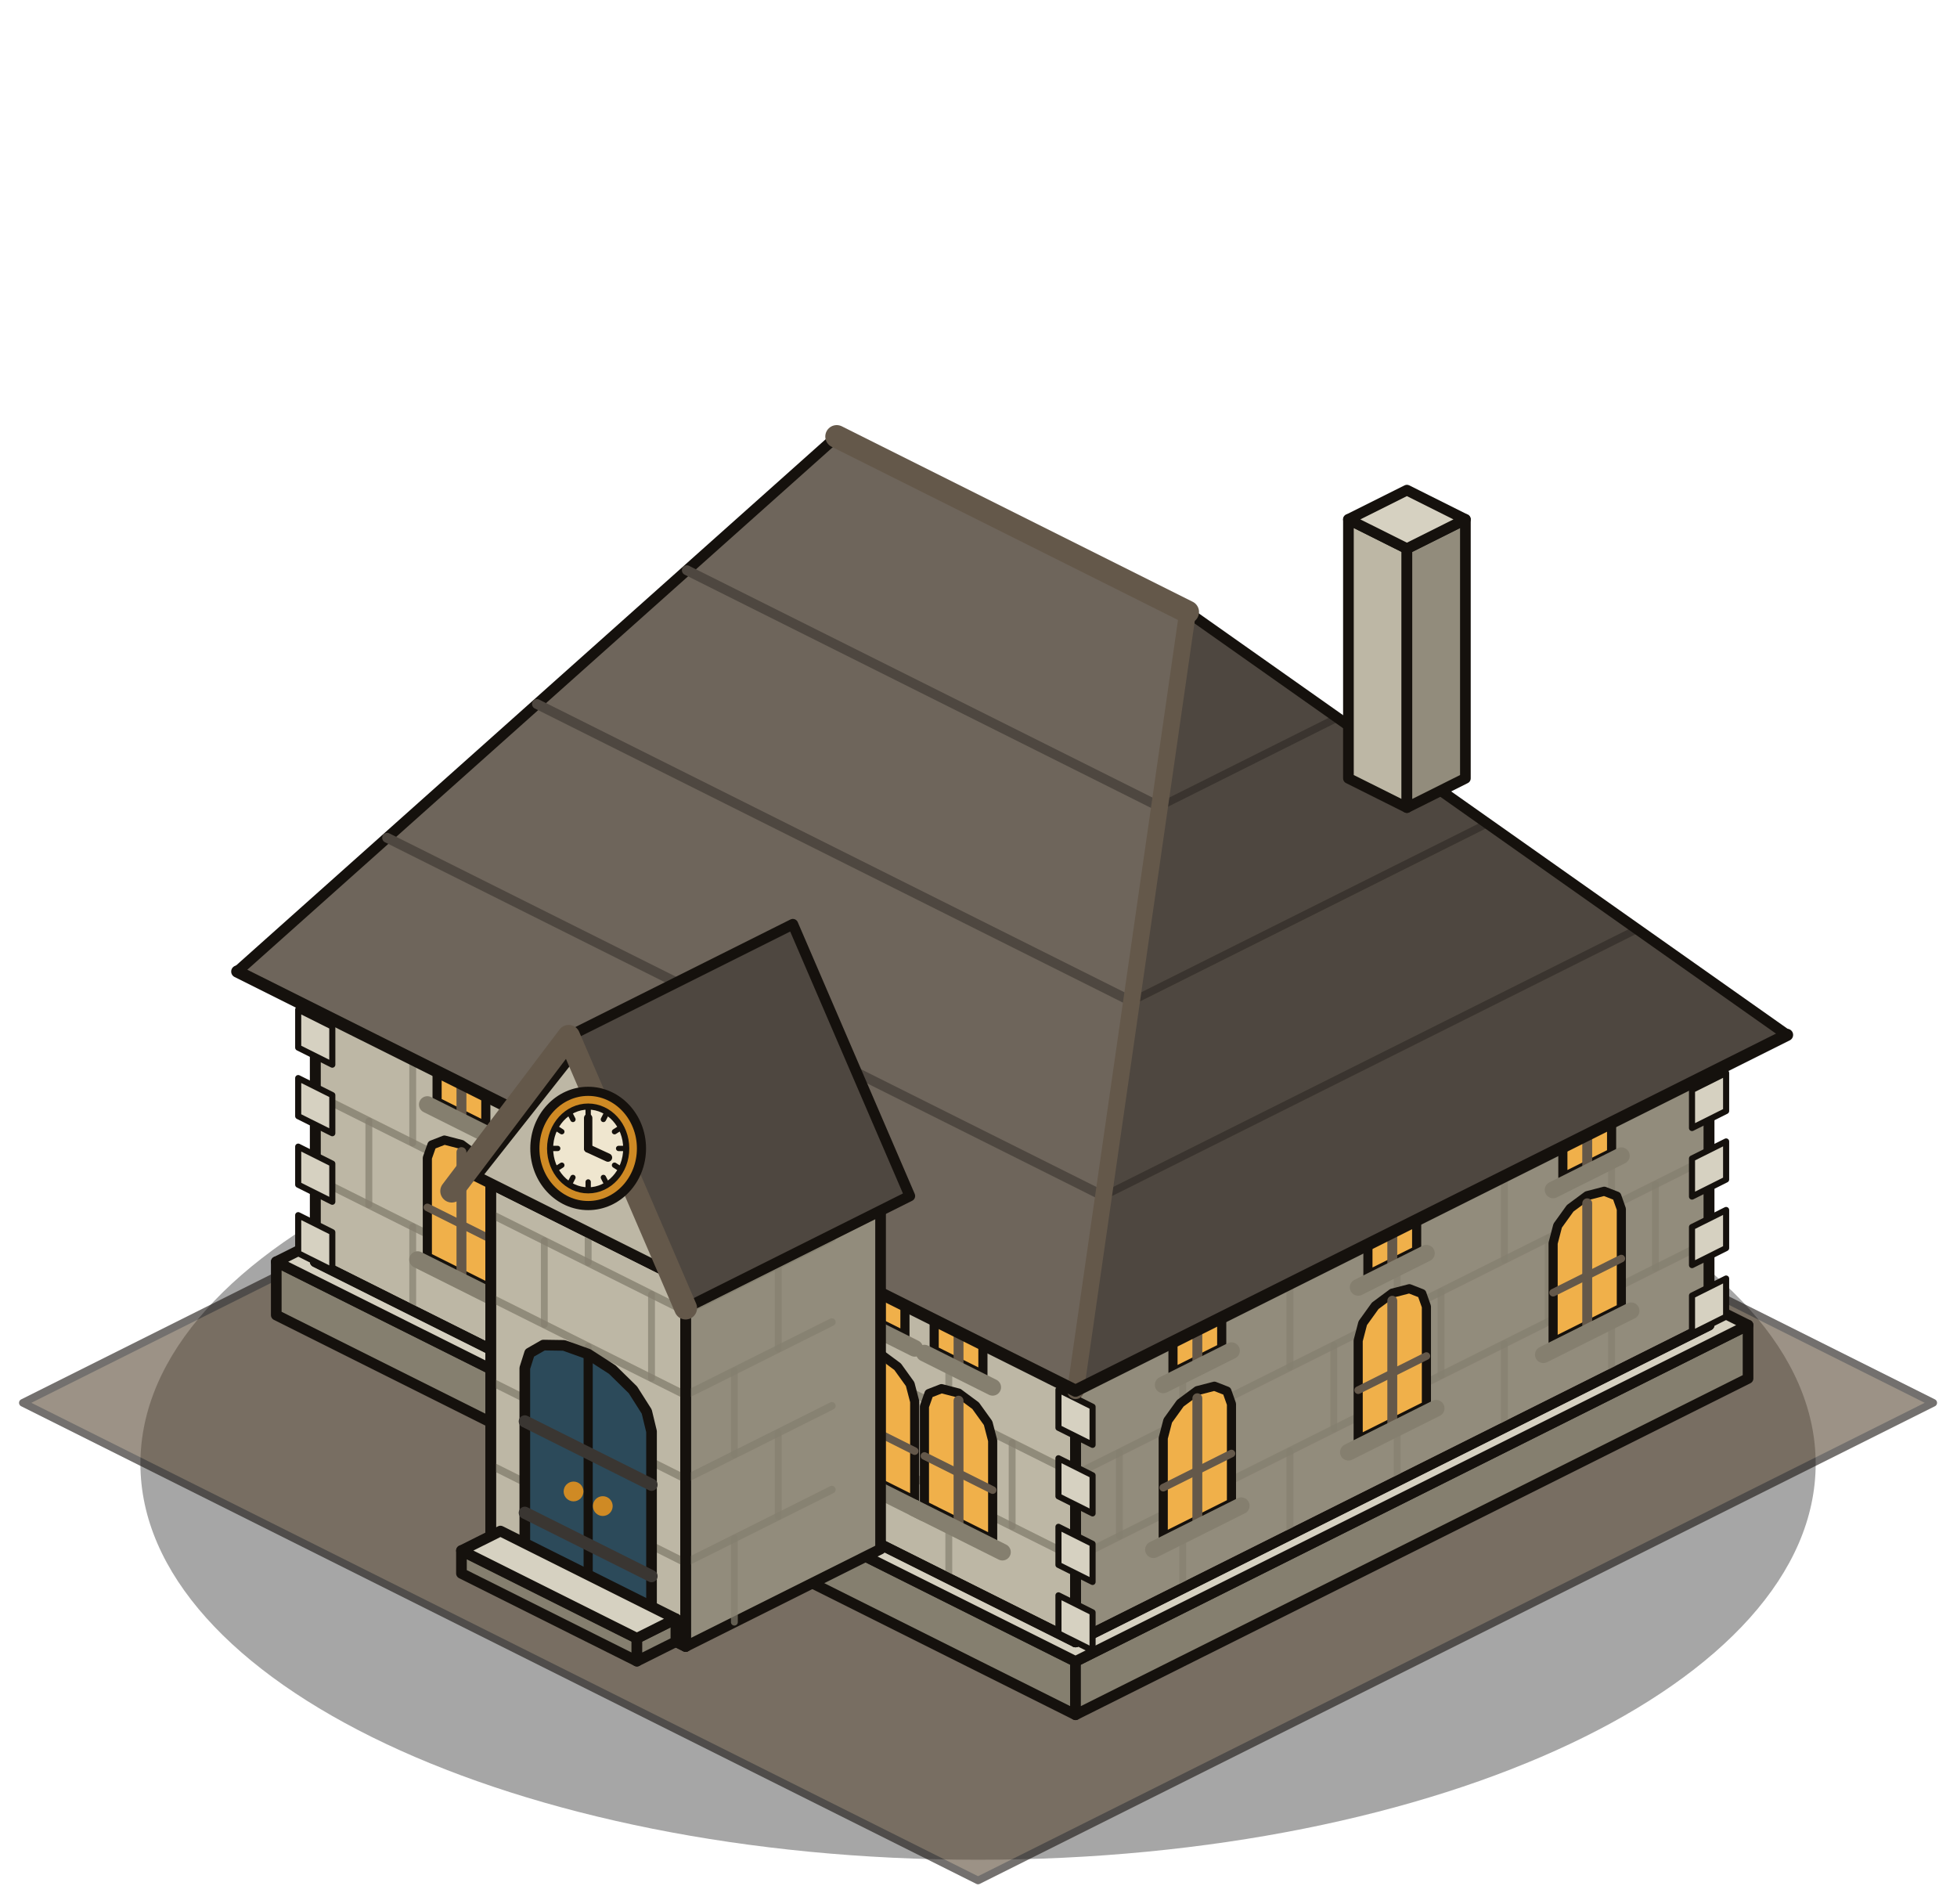
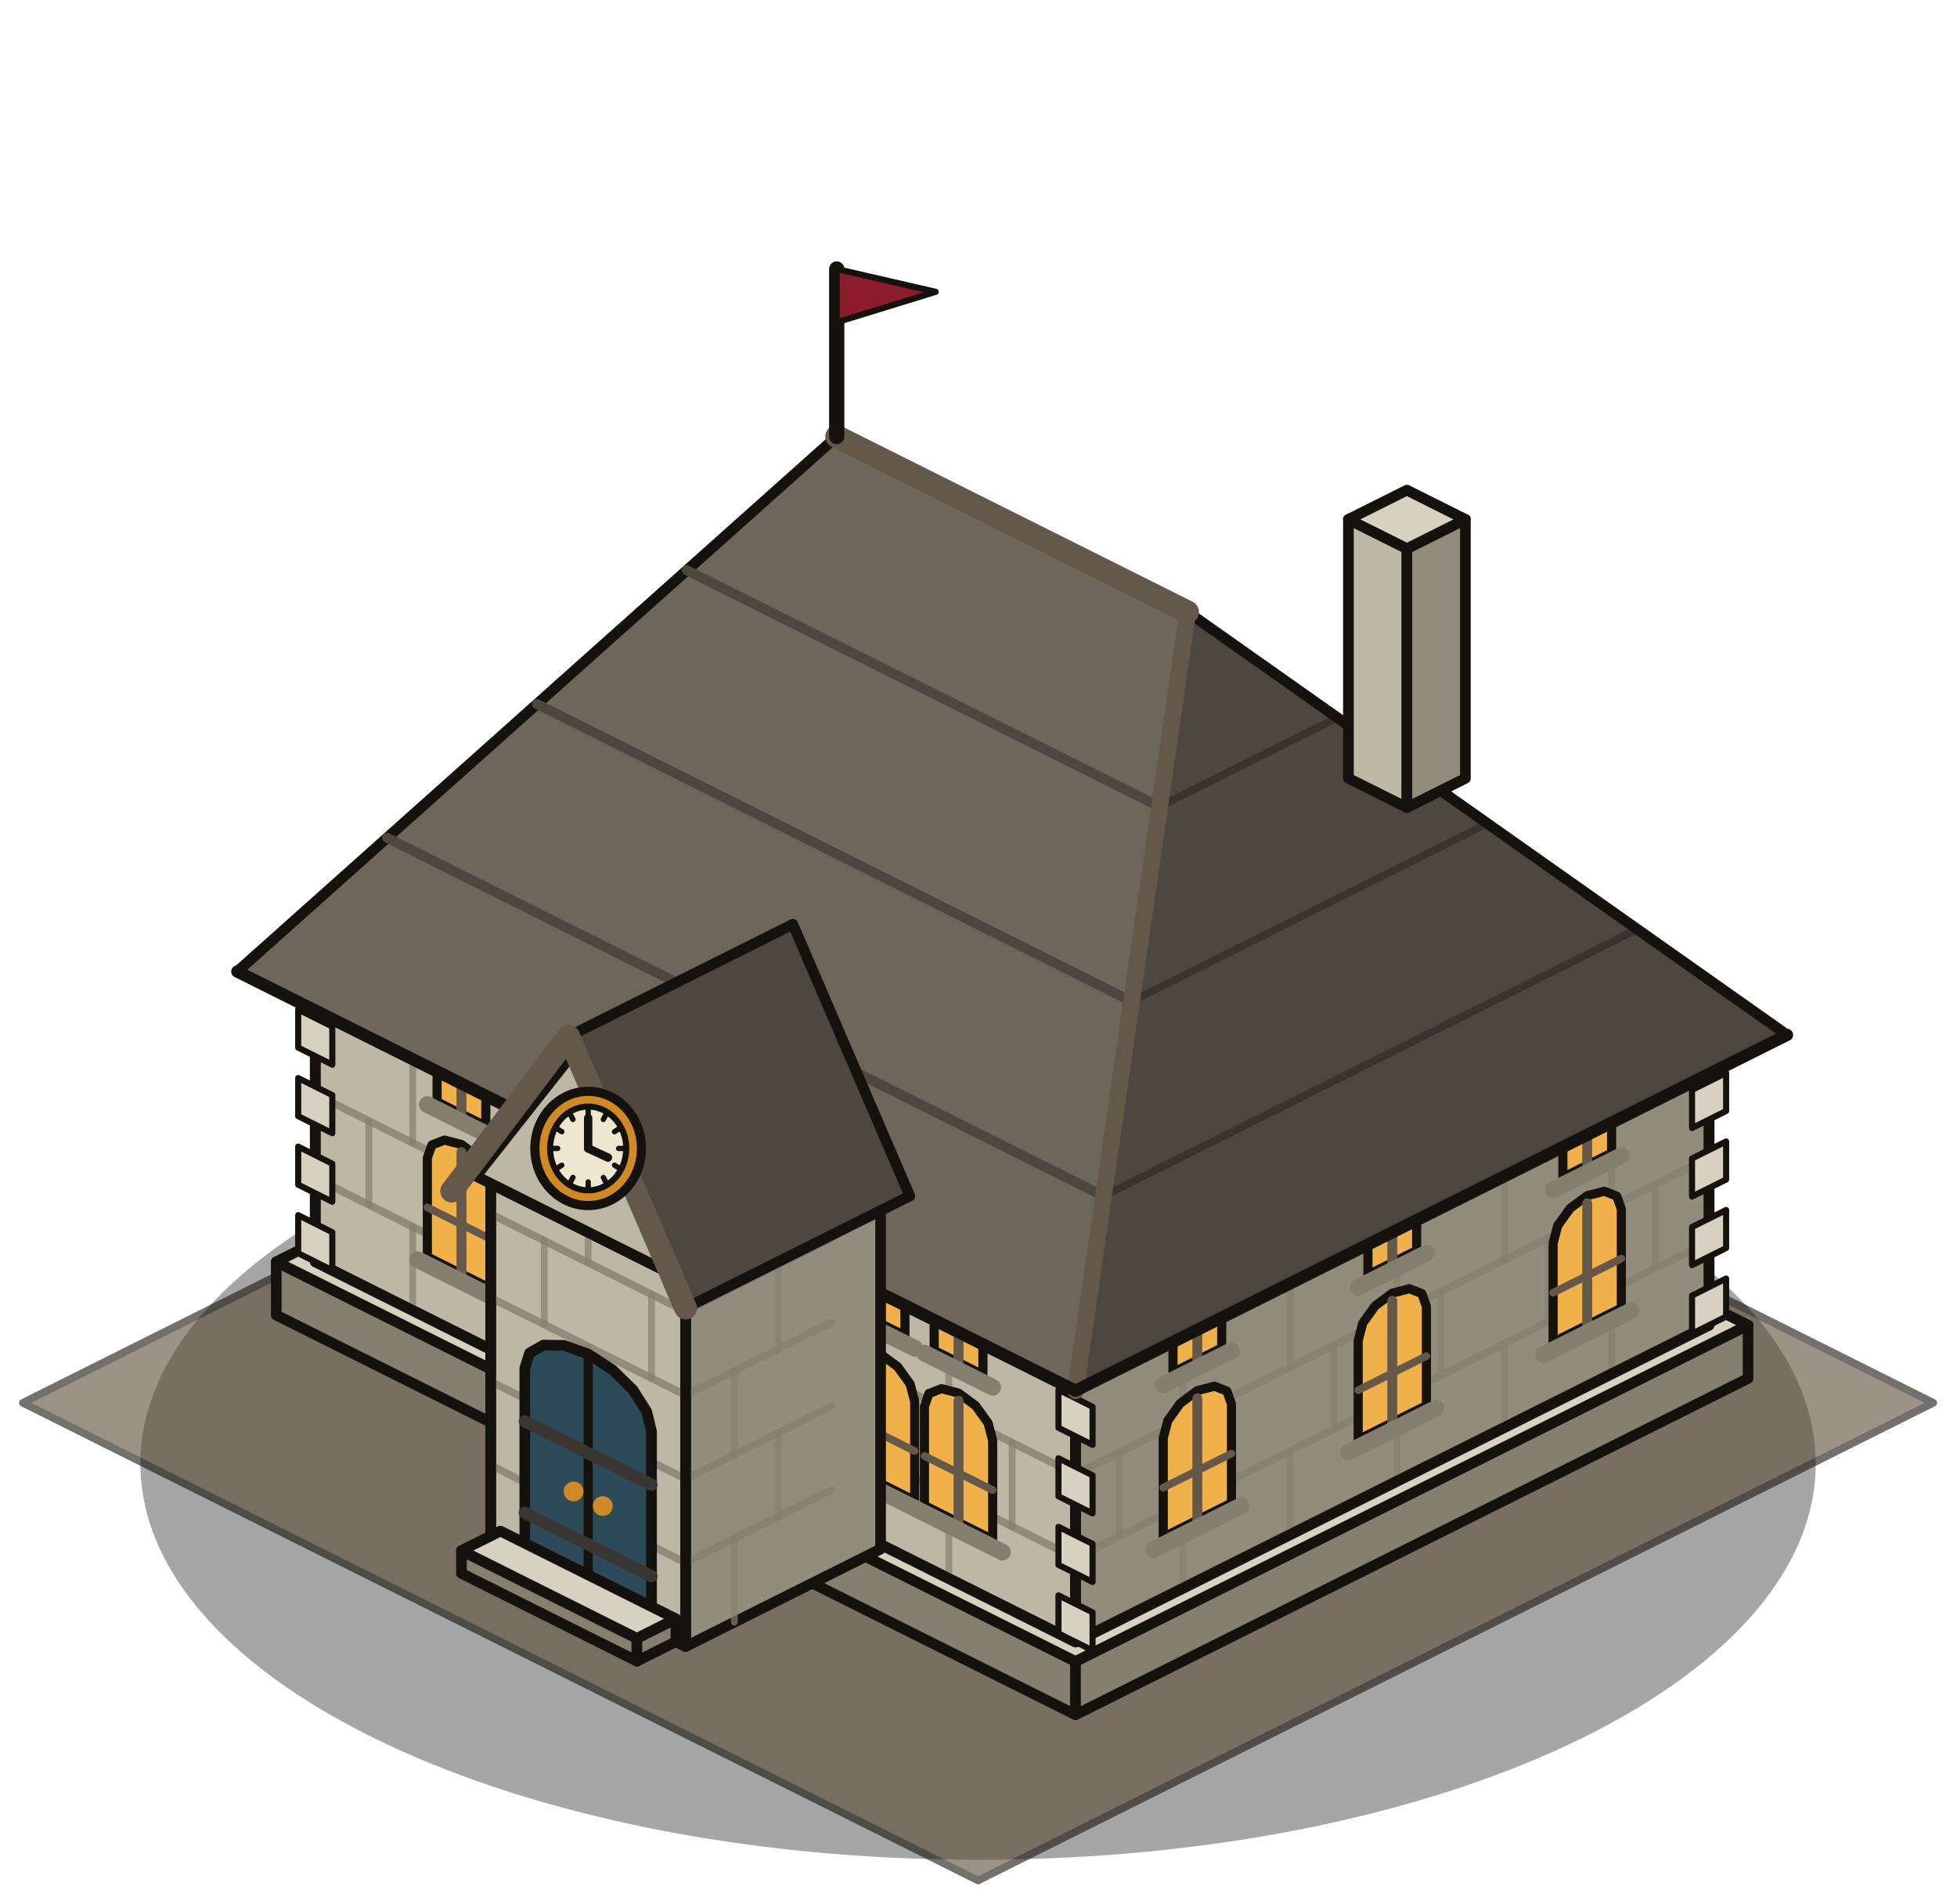
<svg xmlns="http://www.w3.org/2000/svg" width="514" height="500" viewBox="-128.44 -184.2 257 250">
  <ellipse cx="0" cy="8" rx="110" ry="52" fill="#000" opacity="0.35" />
  <polygon points="0,-62.72 125.44,0 0,62.72 -125.44,0" fill="#5a4a36" stroke="#15110d" stroke-width="1.0" stroke-linejoin="round" opacity="0.6" />
  <polygon points="-92.16,-11.52 12.8,40.96 12.8,33.96 -92.16,-18.52" fill="#857f6f" stroke="#15110d" stroke-width="1.4" stroke-linejoin="round" />
  <polygon points="12.8,40.96 101.12,-3.2 101.12,-10.2 12.8,33.96" fill="#857f6f" stroke="#15110d" stroke-width="1.4" stroke-linejoin="round" />
  <polygon points="-3.84,-62.68 101.12,-10.2 12.8,33.96 -92.16,-18.52" fill="#d6d1c1" stroke="#15110d" stroke-width="1.4" stroke-linejoin="round" />
  <polygon points="-87.04,-18.52 12.8,31.4 12.8,-13.6 -87.04,-63.52" fill="#bdb7a5" stroke="#15110d" stroke-width="1.4" stroke-linejoin="round" />
  <polygon points="12.8,31.4 96,-10.2 96,-55.2 12.8,-13.6" fill="#928c7c" stroke="#15110d" stroke-width="1.4" stroke-linejoin="round" />
  <polygon points="-3.84,-105.12 96,-55.2 12.8,-13.6 -87.04,-63.52" fill="#d6d1c1" stroke="#15110d" stroke-width="1.4" stroke-linejoin="round" />
  <polyline points="-87.04,-29.52 12.8,20.4" fill="none" stroke="#857f6f" stroke-width="1.0" stroke-linecap="round" stroke-linejoin="round" opacity="0.8" />
  <polyline points="-87.04,-40.52 12.8,9.4" fill="none" stroke="#857f6f" stroke-width="1.0" stroke-linecap="round" stroke-linejoin="round" opacity="0.8" />
  <polyline points="-87.04,-51.52 12.8,-1.6" fill="none" stroke="#857f6f" stroke-width="1.0" stroke-linecap="round" stroke-linejoin="round" opacity="0.8" />
  <polyline points="-74.24,-12.12 -74.24,-23.12" fill="none" stroke="#857f6f" stroke-width="0.9" stroke-linecap="round" stroke-linejoin="round" opacity="0.7" />
  <polyline points="-60.16,-5.08 -60.16,-16.08" fill="none" stroke="#857f6f" stroke-width="0.9" stroke-linecap="round" stroke-linejoin="round" opacity="0.7" />
  <polyline points="-46.08,1.96 -46.08,-9.04" fill="none" stroke="#857f6f" stroke-width="0.9" stroke-linecap="round" stroke-linejoin="round" opacity="0.7" />
  <polyline points="-32,9 -32,-2" fill="none" stroke="#857f6f" stroke-width="0.9" stroke-linecap="round" stroke-linejoin="round" opacity="0.7" />
  <polyline points="-17.92,16.04 -17.92,5.04" fill="none" stroke="#857f6f" stroke-width="0.9" stroke-linecap="round" stroke-linejoin="round" opacity="0.7" />
  <polyline points="-3.84,23.08 -3.84,12.08" fill="none" stroke="#857f6f" stroke-width="0.9" stroke-linecap="round" stroke-linejoin="round" opacity="0.7" />
  <polyline points="-80,-26 -80,-37" fill="none" stroke="#857f6f" stroke-width="0.9" stroke-linecap="round" stroke-linejoin="round" opacity="0.7" />
  <polyline points="-65.92,-18.96 -65.92,-29.96" fill="none" stroke="#857f6f" stroke-width="0.9" stroke-linecap="round" stroke-linejoin="round" opacity="0.7" />
  <polyline points="-51.84,-11.92 -51.84,-22.92" fill="none" stroke="#857f6f" stroke-width="0.9" stroke-linecap="round" stroke-linejoin="round" opacity="0.7" />
  <polyline points="-37.76,-4.88 -37.76,-15.88" fill="none" stroke="#857f6f" stroke-width="0.9" stroke-linecap="round" stroke-linejoin="round" opacity="0.7" />
  <polyline points="-23.68,2.16 -23.68,-8.84" fill="none" stroke="#857f6f" stroke-width="0.9" stroke-linecap="round" stroke-linejoin="round" opacity="0.7" />
  <polyline points="-9.6,9.2 -9.6,-1.8" fill="none" stroke="#857f6f" stroke-width="0.9" stroke-linecap="round" stroke-linejoin="round" opacity="0.7" />
  <polyline points="4.48,16.24 4.48,5.24" fill="none" stroke="#857f6f" stroke-width="0.9" stroke-linecap="round" stroke-linejoin="round" opacity="0.7" />
  <polyline points="-74.24,-34.12 -74.24,-45.12" fill="none" stroke="#857f6f" stroke-width="0.9" stroke-linecap="round" stroke-linejoin="round" opacity="0.7" />
  <polyline points="-60.16,-27.08 -60.16,-38.08" fill="none" stroke="#857f6f" stroke-width="0.9" stroke-linecap="round" stroke-linejoin="round" opacity="0.7" />
  <polyline points="-46.08,-20.04 -46.08,-31.04" fill="none" stroke="#857f6f" stroke-width="0.9" stroke-linecap="round" stroke-linejoin="round" opacity="0.7" />
  <polyline points="-32,-13 -32,-24" fill="none" stroke="#857f6f" stroke-width="0.9" stroke-linecap="round" stroke-linejoin="round" opacity="0.7" />
  <polyline points="-17.92,-5.96 -17.92,-16.96" fill="none" stroke="#857f6f" stroke-width="0.9" stroke-linecap="round" stroke-linejoin="round" opacity="0.7" />
  <polyline points="-3.84,1.08 -3.84,-9.92" fill="none" stroke="#857f6f" stroke-width="0.9" stroke-linecap="round" stroke-linejoin="round" opacity="0.7" />
  <polyline points="-80,-48 -80,-59" fill="none" stroke="#857f6f" stroke-width="0.9" stroke-linecap="round" stroke-linejoin="round" opacity="0.7" />
  <polyline points="-65.92,-40.96 -65.92,-51.96" fill="none" stroke="#857f6f" stroke-width="0.9" stroke-linecap="round" stroke-linejoin="round" opacity="0.7" />
  <polyline points="-51.84,-33.92 -51.84,-44.92" fill="none" stroke="#857f6f" stroke-width="0.9" stroke-linecap="round" stroke-linejoin="round" opacity="0.7" />
  <polyline points="-37.76,-26.88 -37.76,-37.88" fill="none" stroke="#857f6f" stroke-width="0.9" stroke-linecap="round" stroke-linejoin="round" opacity="0.7" />
  <polyline points="-23.68,-19.84 -23.68,-30.84" fill="none" stroke="#857f6f" stroke-width="0.9" stroke-linecap="round" stroke-linejoin="round" opacity="0.7" />
  <polyline points="-9.6,-12.8 -9.6,-23.8" fill="none" stroke="#857f6f" stroke-width="0.9" stroke-linecap="round" stroke-linejoin="round" opacity="0.7" />
  <polyline points="4.48,-5.76 4.48,-16.76" fill="none" stroke="#857f6f" stroke-width="0.9" stroke-linecap="round" stroke-linejoin="round" opacity="0.7" />
  <polyline points="96,-21.2 12.8,20.4" fill="none" stroke="#857f6f" stroke-width="1.0" stroke-linecap="round" stroke-linejoin="round" opacity="0.8" />
  <polyline points="96,-32.2 12.8,9.4" fill="none" stroke="#857f6f" stroke-width="1.0" stroke-linecap="round" stroke-linejoin="round" opacity="0.8" />
  <polyline points="96,-43.2 12.8,-1.6" fill="none" stroke="#857f6f" stroke-width="1.0" stroke-linecap="round" stroke-linejoin="round" opacity="0.8" />
  <polyline points="83.2,-3.8 83.2,-14.8" fill="none" stroke="#857f6f" stroke-width="0.9" stroke-linecap="round" stroke-linejoin="round" opacity="0.7" />
  <polyline points="69.12,3.24 69.12,-7.76" fill="none" stroke="#857f6f" stroke-width="0.9" stroke-linecap="round" stroke-linejoin="round" opacity="0.7" />
  <polyline points="55.04,10.28 55.04,-0.72" fill="none" stroke="#857f6f" stroke-width="0.9" stroke-linecap="round" stroke-linejoin="round" opacity="0.7" />
  <polyline points="40.96,17.32 40.96,6.32" fill="none" stroke="#857f6f" stroke-width="0.9" stroke-linecap="round" stroke-linejoin="round" opacity="0.7" />
  <polyline points="26.88,24.36 26.88,13.36" fill="none" stroke="#857f6f" stroke-width="0.9" stroke-linecap="round" stroke-linejoin="round" opacity="0.7" />
  <polyline points="88.96,-17.68 88.96,-28.68" fill="none" stroke="#857f6f" stroke-width="0.9" stroke-linecap="round" stroke-linejoin="round" opacity="0.7" />
  <polyline points="74.88,-10.64 74.88,-21.64" fill="none" stroke="#857f6f" stroke-width="0.9" stroke-linecap="round" stroke-linejoin="round" opacity="0.7" />
  <polyline points="60.8,-3.6 60.8,-14.6" fill="none" stroke="#857f6f" stroke-width="0.9" stroke-linecap="round" stroke-linejoin="round" opacity="0.7" />
  <polyline points="46.72,3.44 46.72,-7.56" fill="none" stroke="#857f6f" stroke-width="0.9" stroke-linecap="round" stroke-linejoin="round" opacity="0.7" />
  <polyline points="32.64,10.48 32.64,-0.52" fill="none" stroke="#857f6f" stroke-width="0.9" stroke-linecap="round" stroke-linejoin="round" opacity="0.7" />
  <polyline points="18.56,17.52 18.56,6.52" fill="none" stroke="#857f6f" stroke-width="0.9" stroke-linecap="round" stroke-linejoin="round" opacity="0.7" />
  <polyline points="83.2,-25.8 83.2,-36.8" fill="none" stroke="#857f6f" stroke-width="0.9" stroke-linecap="round" stroke-linejoin="round" opacity="0.7" />
  <polyline points="69.12,-18.76 69.12,-29.76" fill="none" stroke="#857f6f" stroke-width="0.9" stroke-linecap="round" stroke-linejoin="round" opacity="0.7" />
  <polyline points="55.04,-11.72 55.04,-22.72" fill="none" stroke="#857f6f" stroke-width="0.9" stroke-linecap="round" stroke-linejoin="round" opacity="0.7" />
  <polyline points="40.96,-4.68 40.96,-15.68" fill="none" stroke="#857f6f" stroke-width="0.9" stroke-linecap="round" stroke-linejoin="round" opacity="0.7" />
  <polyline points="26.88,2.36 26.88,-8.64" fill="none" stroke="#857f6f" stroke-width="0.9" stroke-linecap="round" stroke-linejoin="round" opacity="0.7" />
  <polyline points="88.96,-39.68 88.96,-50.68" fill="none" stroke="#857f6f" stroke-width="0.9" stroke-linecap="round" stroke-linejoin="round" opacity="0.7" />
  <polyline points="74.88,-32.64 74.88,-43.64" fill="none" stroke="#857f6f" stroke-width="0.9" stroke-linecap="round" stroke-linejoin="round" opacity="0.7" />
  <polyline points="60.8,-25.6 60.8,-36.6" fill="none" stroke="#857f6f" stroke-width="0.9" stroke-linecap="round" stroke-linejoin="round" opacity="0.7" />
  <polyline points="46.72,-18.56 46.72,-29.56" fill="none" stroke="#857f6f" stroke-width="0.9" stroke-linecap="round" stroke-linejoin="round" opacity="0.7" />
  <polyline points="32.64,-11.52 32.64,-22.52" fill="none" stroke="#857f6f" stroke-width="0.9" stroke-linecap="round" stroke-linejoin="round" opacity="0.7" />
  <polyline points="18.56,-4.48 18.56,-15.48" fill="none" stroke="#857f6f" stroke-width="0.9" stroke-linecap="round" stroke-linejoin="round" opacity="0.7" />
  <polygon points="-87.04,-18.52 12.8,31.4 12.8,-13.6 -87.04,-63.52" fill="none" stroke="#15110d" stroke-width="1.4" stroke-linejoin="round" />
  <polygon points="96,-10.2 12.8,31.4 12.8,-13.6 96,-55.2" fill="none" stroke="#15110d" stroke-width="1.4" stroke-linejoin="round" />
  <polygon points="-72.32,-19.16 -63.36,-14.68 -63.36,-27.68 -63.96,-29.98 -65.6,-32.26 -67.84,-33.92 -70.08,-34.5 -71.72,-33.86 -72.32,-32.16" fill="#f0b04a" stroke="#15110d" stroke-width="1.2" stroke-linejoin="round" />
  <polyline points="-67.84,-16.92 -67.84,-32.92" fill="none" stroke="#64584a" stroke-width="1.3" stroke-linecap="round" stroke-linejoin="round" />
  <polyline points="-72.32,-25.66 -63.36,-21.18" fill="none" stroke="#64584a" stroke-width="1.0" stroke-linecap="round" stroke-linejoin="round" />
  <polyline points="-73.6,-18.8 -62.08,-13.04" fill="none" stroke="#857f6f" stroke-width="2.2" stroke-linecap="round" stroke-linejoin="round" />
  <polygon points="-59.52,-12.76 -50.56,-8.28 -50.56,-21.28 -51.16,-23.58 -52.8,-25.86 -55.04,-27.52 -57.28,-28.1 -58.92,-27.46 -59.52,-25.76" fill="#f0b04a" stroke="#15110d" stroke-width="1.2" stroke-linejoin="round" />
  <polyline points="-55.04,-10.52 -55.04,-26.52" fill="none" stroke="#64584a" stroke-width="1.3" stroke-linecap="round" stroke-linejoin="round" />
  <polyline points="-59.52,-19.26 -50.56,-14.78" fill="none" stroke="#64584a" stroke-width="1.0" stroke-linecap="round" stroke-linejoin="round" />
  <polyline points="-60.8,-12.4 -49.28,-6.64" fill="none" stroke="#857f6f" stroke-width="2.2" stroke-linecap="round" stroke-linejoin="round" />
  <polygon points="-17.28,8.36 -8.32,12.84 -8.32,-0.16 -8.92,-2.46 -10.56,-4.74 -12.8,-6.4 -15.04,-6.98 -16.68,-6.34 -17.28,-4.64" fill="#f0b04a" stroke="#15110d" stroke-width="1.2" stroke-linejoin="round" />
  <polyline points="-12.8,10.6 -12.8,-5.4" fill="none" stroke="#64584a" stroke-width="1.3" stroke-linecap="round" stroke-linejoin="round" />
  <polyline points="-17.28,1.86 -8.32,6.34" fill="none" stroke="#64584a" stroke-width="1.0" stroke-linecap="round" stroke-linejoin="round" />
  <polyline points="-18.56,8.72 -7.04,14.48" fill="none" stroke="#857f6f" stroke-width="2.2" stroke-linecap="round" stroke-linejoin="round" />
  <polygon points="-7.04,13.48 1.92,17.96 1.92,4.96 1.32,2.66 -0.32,0.38 -2.56,-1.28 -4.8,-1.86 -6.44,-1.22 -7.04,0.48" fill="#f0b04a" stroke="#15110d" stroke-width="1.2" stroke-linejoin="round" />
  <polyline points="-2.56,15.72 -2.56,-0.28" fill="none" stroke="#64584a" stroke-width="1.3" stroke-linecap="round" stroke-linejoin="round" />
  <polyline points="-7.04,6.98 1.92,11.46" fill="none" stroke="#64584a" stroke-width="1.0" stroke-linecap="round" stroke-linejoin="round" />
  <polyline points="-8.32,13.84 3.2,19.6" fill="none" stroke="#857f6f" stroke-width="2.2" stroke-linecap="round" stroke-linejoin="round" />
  <polygon points="84.48,-12.44 75.52,-7.96 75.52,-20.96 76.12,-23.26 77.76,-25.54 80,-27.2 82.24,-27.78 83.88,-27.14 84.48,-25.44" fill="#f0b04a" stroke="#15110d" stroke-width="1.2" stroke-linejoin="round" />
  <polyline points="80,-10.2 80,-26.2" fill="none" stroke="#64584a" stroke-width="1.3" stroke-linecap="round" stroke-linejoin="round" />
  <polyline points="84.48,-18.94 75.52,-14.46" fill="none" stroke="#64584a" stroke-width="1.0" stroke-linecap="round" stroke-linejoin="round" />
  <polyline points="85.76,-12.08 74.24,-6.32" fill="none" stroke="#857f6f" stroke-width="2.2" stroke-linecap="round" stroke-linejoin="round" />
  <polygon points="58.88,0.36 49.92,4.84 49.92,-8.16 50.52,-10.46 52.16,-12.74 54.4,-14.4 56.64,-14.98 58.28,-14.34 58.88,-12.64" fill="#f0b04a" stroke="#15110d" stroke-width="1.2" stroke-linejoin="round" />
  <polyline points="54.4,2.6 54.4,-13.4" fill="none" stroke="#64584a" stroke-width="1.3" stroke-linecap="round" stroke-linejoin="round" />
  <polyline points="58.88,-6.14 49.92,-1.66" fill="none" stroke="#64584a" stroke-width="1.0" stroke-linecap="round" stroke-linejoin="round" />
  <polyline points="60.16,0.72 48.64,6.48" fill="none" stroke="#857f6f" stroke-width="2.2" stroke-linecap="round" stroke-linejoin="round" />
  <polygon points="33.28,13.16 24.32,17.64 24.32,4.64 24.92,2.34 26.56,0.06 28.8,-1.6 31.04,-2.18 32.68,-1.54 33.28,0.16" fill="#f0b04a" stroke="#15110d" stroke-width="1.2" stroke-linejoin="round" />
  <polyline points="28.8,15.4 28.8,-0.6" fill="none" stroke="#64584a" stroke-width="1.3" stroke-linecap="round" stroke-linejoin="round" />
  <polyline points="33.28,6.66 24.32,11.14" fill="none" stroke="#64584a" stroke-width="1.0" stroke-linecap="round" stroke-linejoin="round" />
  <polyline points="34.56,13.52 23.04,19.28" fill="none" stroke="#857f6f" stroke-width="2.2" stroke-linecap="round" stroke-linejoin="round" />
  <polygon points="83.2,-32.8 76.8,-29.6 76.8,-37.6 83.2,-40.8" fill="#f0b04a" stroke="#15110d" stroke-width="1.2" stroke-linejoin="round" />
  <polyline points="80,-31.2 80,-39.2" fill="none" stroke="#64584a" stroke-width="1.3" stroke-linecap="round" stroke-linejoin="round" />
  <polyline points="83.2,-36.8 76.8,-33.6" fill="none" stroke="#64584a" stroke-width="1.0" stroke-linecap="round" stroke-linejoin="round" />
  <polyline points="84.48,-32.44 75.52,-27.96" fill="none" stroke="#857f6f" stroke-width="2.2" stroke-linecap="round" stroke-linejoin="round" />
  <polygon points="57.6,-20 51.2,-16.8 51.2,-24.8 57.6,-28" fill="#f0b04a" stroke="#15110d" stroke-width="1.2" stroke-linejoin="round" />
  <polyline points="54.4,-18.4 54.4,-26.4" fill="none" stroke="#64584a" stroke-width="1.3" stroke-linecap="round" stroke-linejoin="round" />
  <polyline points="57.6,-24 51.2,-20.8" fill="none" stroke="#64584a" stroke-width="1.0" stroke-linecap="round" stroke-linejoin="round" />
  <polyline points="58.88,-19.64 49.92,-15.16" fill="none" stroke="#857f6f" stroke-width="2.2" stroke-linecap="round" stroke-linejoin="round" />
  <polygon points="32,-7.2 25.6,-4 25.6,-12 32,-15.2" fill="#f0b04a" stroke="#15110d" stroke-width="1.2" stroke-linejoin="round" />
  <polyline points="28.8,-5.6 28.8,-13.6" fill="none" stroke="#64584a" stroke-width="1.3" stroke-linecap="round" stroke-linejoin="round" />
  <polyline points="32,-11.2 25.6,-8" fill="none" stroke="#64584a" stroke-width="1.0" stroke-linecap="round" stroke-linejoin="round" />
  <polyline points="33.28,-6.84 24.32,-2.36" fill="none" stroke="#857f6f" stroke-width="2.2" stroke-linecap="round" stroke-linejoin="round" />
  <polygon points="-71.04,-39.52 -64.64,-36.32 -64.64,-44.32 -71.04,-47.52" fill="#f0b04a" stroke="#15110d" stroke-width="1.2" stroke-linejoin="round" />
  <polyline points="-67.84,-37.92 -67.84,-45.92" fill="none" stroke="#64584a" stroke-width="1.3" stroke-linecap="round" stroke-linejoin="round" />
  <polyline points="-71.04,-43.52 -64.64,-40.32" fill="none" stroke="#64584a" stroke-width="1.0" stroke-linecap="round" stroke-linejoin="round" />
  <polyline points="-72.32,-39.16 -63.36,-34.68" fill="none" stroke="#857f6f" stroke-width="2.2" stroke-linecap="round" stroke-linejoin="round" />
  <polygon points="-58.24,-33.12 -51.84,-29.92 -51.84,-37.92 -58.24,-41.12" fill="#f0b04a" stroke="#15110d" stroke-width="1.2" stroke-linejoin="round" />
  <polyline points="-55.04,-31.52 -55.04,-39.52" fill="none" stroke="#64584a" stroke-width="1.3" stroke-linecap="round" stroke-linejoin="round" />
  <polyline points="-58.24,-37.12 -51.84,-33.92" fill="none" stroke="#64584a" stroke-width="1.0" stroke-linecap="round" stroke-linejoin="round" />
  <polyline points="-59.52,-32.76 -50.56,-28.28" fill="none" stroke="#857f6f" stroke-width="2.2" stroke-linecap="round" stroke-linejoin="round" />
  <polygon points="-16,-12 -9.6,-8.8 -9.6,-16.8 -16,-20" fill="#f0b04a" stroke="#15110d" stroke-width="1.2" stroke-linejoin="round" />
  <polyline points="-12.8,-10.4 -12.8,-18.4" fill="none" stroke="#64584a" stroke-width="1.3" stroke-linecap="round" stroke-linejoin="round" />
  <polyline points="-16,-16 -9.6,-12.8" fill="none" stroke="#64584a" stroke-width="1.0" stroke-linecap="round" stroke-linejoin="round" />
  <polyline points="-17.28,-11.64 -8.32,-7.16" fill="none" stroke="#857f6f" stroke-width="2.2" stroke-linecap="round" stroke-linejoin="round" />
  <polygon points="-5.76,-6.88 0.64,-3.68 0.64,-11.68 -5.76,-14.88" fill="#f0b04a" stroke="#15110d" stroke-width="1.2" stroke-linejoin="round" />
  <polyline points="-2.56,-5.28 -2.56,-13.28" fill="none" stroke="#64584a" stroke-width="1.3" stroke-linecap="round" stroke-linejoin="round" />
  <polyline points="-5.76,-10.88 0.64,-7.68" fill="none" stroke="#64584a" stroke-width="1.0" stroke-linecap="round" stroke-linejoin="round" />
  <polyline points="-7.04,-6.52 1.92,-2.04" fill="none" stroke="#857f6f" stroke-width="2.2" stroke-linecap="round" stroke-linejoin="round" />
  <polygon points="-89.28,-19.64 -84.8,-17.4 -84.8,-22.4 -89.28,-24.64" fill="#d6d1c1" stroke="#15110d" stroke-width="0.8" stroke-linejoin="round" />
  <polygon points="-89.28,-28.64 -84.8,-26.4 -84.8,-31.4 -89.28,-33.64" fill="#d6d1c1" stroke="#15110d" stroke-width="0.8" stroke-linejoin="round" />
  <polygon points="-89.28,-37.64 -84.8,-35.4 -84.8,-40.4 -89.28,-42.64" fill="#d6d1c1" stroke="#15110d" stroke-width="0.8" stroke-linejoin="round" />
  <polygon points="-89.28,-46.64 -84.8,-44.4 -84.8,-49.4 -89.28,-51.64" fill="#d6d1c1" stroke="#15110d" stroke-width="0.8" stroke-linejoin="round" />
  <polygon points="-89.28,-55.64 -84.8,-53.4 -84.8,-58.4 -89.28,-60.64" fill="#d6d1c1" stroke="#15110d" stroke-width="0.8" stroke-linejoin="round" />
  <polygon points="10.56,30.28 15.04,32.52 15.04,27.52 10.56,25.28" fill="#d6d1c1" stroke="#15110d" stroke-width="0.8" stroke-linejoin="round" />
  <polygon points="10.56,21.28 15.04,23.52 15.04,18.52 10.56,16.28" fill="#d6d1c1" stroke="#15110d" stroke-width="0.8" stroke-linejoin="round" />
  <polygon points="10.56,12.28 15.04,14.52 15.04,9.52 10.56,7.28" fill="#d6d1c1" stroke="#15110d" stroke-width="0.8" stroke-linejoin="round" />
  <polygon points="10.56,3.28 15.04,5.52 15.04,0.52 10.56,-1.72" fill="#d6d1c1" stroke="#15110d" stroke-width="0.8" stroke-linejoin="round" />
  <polygon points="10.56,-5.72 15.04,-3.48 15.04,-8.48 10.56,-10.72" fill="#d6d1c1" stroke="#15110d" stroke-width="0.8" stroke-linejoin="round" />
  <polygon points="98.24,-11.32 93.76,-9.08 93.76,-14.08 98.24,-16.32" fill="#d6d1c1" stroke="#15110d" stroke-width="0.8" stroke-linejoin="round" />
  <polygon points="98.24,-20.32 93.76,-18.08 93.76,-23.08 98.24,-25.32" fill="#d6d1c1" stroke="#15110d" stroke-width="0.8" stroke-linejoin="round" />
  <polygon points="98.24,-29.32 93.76,-27.08 93.76,-32.08 98.24,-34.32" fill="#d6d1c1" stroke="#15110d" stroke-width="0.8" stroke-linejoin="round" />
  <polygon points="98.24,-38.32 93.76,-36.08 93.76,-41.08 98.24,-43.32" fill="#d6d1c1" stroke="#15110d" stroke-width="0.8" stroke-linejoin="round" />
  <polygon points="98.24,-47.32 93.76,-45.08 93.76,-50.08 98.24,-52.32" fill="#d6d1c1" stroke="#15110d" stroke-width="0.8" stroke-linejoin="round" />
  <polyline points="-87.04,-61.52 12.8,-11.6 96,-53.2" fill="none" stroke="#64584a" stroke-width="3" stroke-linecap="round" stroke-linejoin="round" />
  <polygon points="-18.56,-126.88 27.52,-103.84 12.8,-1.59 -97.28,-56.63" fill="#6e655b" stroke="#15110d" stroke-width="1.4" stroke-linejoin="round" />
  <polygon points="27.52,-103.84 106.24,-48.31 12.8,-1.59" fill="#4e4740" stroke="#15110d" stroke-width="1.4" stroke-linejoin="round" />
  <polyline points="-38.24,-109.32 23.84,-78.28" fill="none" stroke="#4e4740" stroke-width="1.3" stroke-linecap="round" stroke-linejoin="round" />
  <polyline points="47.2,-89.96 23.84,-78.28" fill="none" stroke="#15110d" stroke-width="1.0" stroke-linecap="round" stroke-linejoin="round" opacity="0.35" />
  <polyline points="-57.92,-91.75 20.16,-52.71" fill="none" stroke="#4e4740" stroke-width="1.3" stroke-linecap="round" stroke-linejoin="round" />
  <polyline points="66.88,-76.07 20.16,-52.71" fill="none" stroke="#15110d" stroke-width="1.0" stroke-linecap="round" stroke-linejoin="round" opacity="0.35" />
  <polyline points="-77.6,-74.19 16.48,-27.15" fill="none" stroke="#4e4740" stroke-width="1.3" stroke-linecap="round" stroke-linejoin="round" />
  <polyline points="86.56,-62.19 16.48,-27.15" fill="none" stroke="#15110d" stroke-width="1.0" stroke-linecap="round" stroke-linejoin="round" opacity="0.35" />
  <polyline points="-18.56,-126.88 27.52,-103.84" fill="none" stroke="#64584a" stroke-width="3" stroke-linecap="round" stroke-linejoin="round" />
  <polyline points="27.52,-103.84 12.8,-1.59" fill="none" stroke="#64584a" stroke-width="2.2" stroke-linecap="round" stroke-linejoin="round" />
  <polyline points="-97.28,-56.63 12.8,-1.59 106.24,-48.31" fill="none" stroke="#15110d" stroke-width="1.6" stroke-linecap="round" stroke-linejoin="round" />
  <polygon points="48.64,-82 56.32,-78.16 56.32,-112.16 48.64,-116" fill="#bdb7a5" stroke="#15110d" stroke-width="1.4" stroke-linejoin="round" />
  <polygon points="56.32,-78.16 64,-82 64,-116 56.32,-112.16" fill="#928c7c" stroke="#15110d" stroke-width="1.4" stroke-linejoin="round" />
  <polygon points="56.32,-119.84 64,-116 56.32,-112.16 48.64,-116" fill="#d6d1c1" stroke="#15110d" stroke-width="1.4" stroke-linejoin="round" />
+   <polyline points="-18.56,-126.88 -18.56,-148.88" fill="none" stroke="#15110d" stroke-width="2" stroke-linecap="round" stroke-linejoin="round" />
+   <polygon points="-18.56,-148.88 -5.56,-145.88 -18.56,-141.88" fill="#8c1c2b" stroke="#15110d" stroke-width="0.8" stroke-linejoin="round" />
  <polygon points="-64,19.2 -38.4,32 -38.4,-16 -64,-28.8" fill="#bdb7a5" stroke="#15110d" stroke-width="1.4" stroke-linejoin="round" />
  <polygon points="-38.4,32 -12.8,19.2 -12.8,-28.8 -38.4,-16" fill="#928c7c" stroke="#15110d" stroke-width="1.4" stroke-linejoin="round" />
  <polygon points="-38.4,-41.6 -12.8,-28.8 -38.4,-16 -64,-28.8" fill="#d6d1c1" stroke="#15110d" stroke-width="1.4" stroke-linejoin="round" />
  <polyline points="-64,8.2 -38.4,21" fill="none" stroke="#857f6f" stroke-width="1.0" stroke-linecap="round" stroke-linejoin="round" opacity="0.8" />
  <polyline points="-64,-2.8 -38.4,10" fill="none" stroke="#857f6f" stroke-width="1.0" stroke-linecap="round" stroke-linejoin="round" opacity="0.8" />
  <polyline points="-64,-13.8 -38.4,-1" fill="none" stroke="#857f6f" stroke-width="1.0" stroke-linecap="round" stroke-linejoin="round" opacity="0.8" />
  <polyline points="-64,-24.8 -38.4,-12" fill="none" stroke="#857f6f" stroke-width="1.0" stroke-linecap="round" stroke-linejoin="round" opacity="0.8" />
  <polyline points="-51.2,25.6 -51.2,14.6" fill="none" stroke="#857f6f" stroke-width="0.9" stroke-linecap="round" stroke-linejoin="round" opacity="0.7" />
  <polyline points="-56.96,11.72 -56.96,0.72" fill="none" stroke="#857f6f" stroke-width="0.9" stroke-linecap="round" stroke-linejoin="round" opacity="0.7" />
  <polyline points="-42.88,18.76 -42.88,7.76" fill="none" stroke="#857f6f" stroke-width="0.9" stroke-linecap="round" stroke-linejoin="round" opacity="0.7" />
  <polyline points="-51.2,3.6 -51.2,-7.4" fill="none" stroke="#857f6f" stroke-width="0.9" stroke-linecap="round" stroke-linejoin="round" opacity="0.7" />
  <polyline points="-56.96,-10.28 -56.96,-21.28" fill="none" stroke="#857f6f" stroke-width="0.9" stroke-linecap="round" stroke-linejoin="round" opacity="0.7" />
  <polyline points="-42.88,-3.24 -42.88,-14.24" fill="none" stroke="#857f6f" stroke-width="0.9" stroke-linecap="round" stroke-linejoin="round" opacity="0.7" />
  <polyline points="-51.2,-18.4 -51.2,-22.4" fill="none" stroke="#857f6f" stroke-width="0.9" stroke-linecap="round" stroke-linejoin="round" opacity="0.7" />
  <polyline points="-19.2,11.4 -38.4,21" fill="none" stroke="#857f6f" stroke-width="1.0" stroke-linecap="round" stroke-linejoin="round" opacity="0.8" />
  <polyline points="-19.2,0.4 -38.4,10" fill="none" stroke="#857f6f" stroke-width="1.0" stroke-linecap="round" stroke-linejoin="round" opacity="0.8" />
  <polyline points="-19.2,-10.6 -38.4,-1" fill="none" stroke="#857f6f" stroke-width="1.0" stroke-linecap="round" stroke-linejoin="round" opacity="0.8" />
  <polyline points="-19.2,-21.6 -38.4,-12" fill="none" stroke="#857f6f" stroke-width="1.0" stroke-linecap="round" stroke-linejoin="round" opacity="0.8" />
  <polyline points="-32,28.8 -32,17.8" fill="none" stroke="#857f6f" stroke-width="0.9" stroke-linecap="round" stroke-linejoin="round" opacity="0.7" />
  <polyline points="-26.24,14.92 -26.24,3.92" fill="none" stroke="#857f6f" stroke-width="0.9" stroke-linecap="round" stroke-linejoin="round" opacity="0.7" />
  <polyline points="-32,6.8 -32,-4.2" fill="none" stroke="#857f6f" stroke-width="0.9" stroke-linecap="round" stroke-linejoin="round" opacity="0.7" />
  <polyline points="-26.24,-7.08 -26.24,-18.08" fill="none" stroke="#857f6f" stroke-width="0.9" stroke-linecap="round" stroke-linejoin="round" opacity="0.7" />
  <polyline points="-32,-15.2 -32,-19.2" fill="none" stroke="#857f6f" stroke-width="0.9" stroke-linecap="round" stroke-linejoin="round" opacity="0.7" />
  <polygon points="-64,19.2 -38.4,32 -38.4,-16 -64,-28.8" fill="none" stroke="#15110d" stroke-width="1.4" stroke-linejoin="round" />
  <polygon points="-65.92,-29.76 -51.2,-48.4 -36.48,-15.04" fill="#bdb7a5" stroke="#15110d" stroke-width="1.4" stroke-linejoin="round" />
  <polygon points="-38.4,-12.44 -53.76,-48.12 -24.32,-62.84 -8.96,-27.16" fill="#4e4740" stroke="#15110d" stroke-width="1.4" stroke-linejoin="round" />
  <polyline points="-69.12,-27.8 -53.76,-48.12 -38.4,-12.44" fill="none" stroke="#64584a" stroke-width="3" stroke-linecap="round" stroke-linejoin="round" />
  <ellipse cx="-51.2" cy="-33.4" rx="7" ry="7.5" fill="#cf8a24" stroke="#15110d" stroke-width="1.2" />
  <ellipse cx="-51.2" cy="-33.4" rx="5" ry="5.5" fill="#efe6cf" stroke="#15110d" stroke-width="0.8" />
  <polyline points="-47.2,-33.4 -46.4,-33.4" fill="none" stroke="#15110d" stroke-width="0.7" stroke-linecap="round" stroke-linejoin="round" />
  <polyline points="-47.74,-31.2 -47.04,-30.75" fill="none" stroke="#15110d" stroke-width="0.7" stroke-linecap="round" stroke-linejoin="round" />
  <polyline points="-49.2,-29.59 -48.8,-28.81" fill="none" stroke="#15110d" stroke-width="0.7" stroke-linecap="round" stroke-linejoin="round" />
  <polyline points="-51.2,-29 -51.2,-28.1" fill="none" stroke="#15110d" stroke-width="0.7" stroke-linecap="round" stroke-linejoin="round" />
  <polyline points="-53.2,-29.59 -53.6,-28.81" fill="none" stroke="#15110d" stroke-width="0.7" stroke-linecap="round" stroke-linejoin="round" />
  <polyline points="-54.66,-31.2 -55.36,-30.75" fill="none" stroke="#15110d" stroke-width="0.7" stroke-linecap="round" stroke-linejoin="round" />
  <polyline points="-55.2,-33.4 -56,-33.4" fill="none" stroke="#15110d" stroke-width="0.7" stroke-linecap="round" stroke-linejoin="round" />
  <polyline points="-54.66,-35.6 -55.36,-36.05" fill="none" stroke="#15110d" stroke-width="0.7" stroke-linecap="round" stroke-linejoin="round" />
  <polyline points="-53.2,-37.21 -53.6,-37.99" fill="none" stroke="#15110d" stroke-width="0.7" stroke-linecap="round" stroke-linejoin="round" />
  <polyline points="-51.2,-37.8 -51.2,-38.7" fill="none" stroke="#15110d" stroke-width="0.7" stroke-linecap="round" stroke-linejoin="round" />
  <polyline points="-49.2,-37.21 -48.8,-37.99" fill="none" stroke="#15110d" stroke-width="0.7" stroke-linecap="round" stroke-linejoin="round" />
  <polyline points="-47.74,-35.6 -47.04,-36.05" fill="none" stroke="#15110d" stroke-width="0.7" stroke-linecap="round" stroke-linejoin="round" />
  <polyline points="-51.2,-33.4 -51.2,-37.4" fill="none" stroke="#15110d" stroke-width="1.1" stroke-linecap="round" stroke-linejoin="round" />
  <polyline points="-51.2,-33.4 -48.6,-32.2" fill="none" stroke="#15110d" stroke-width="1.1" stroke-linecap="round" stroke-linejoin="round" />
  <polygon points="-59.52,21.44 -42.88,29.76 -42.88,3.76 -43.51,1.15 -45.32,-1.7 -48.02,-4.35 -51.2,-6.4 -54.38,-7.54 -57.08,-7.58 -58.89,-6.54 -59.52,-4.56" fill="#2c4a5a" stroke="#15110d" stroke-width="1.4" stroke-linejoin="round" />
  <polyline points="-51.2,25.6 -51.2,-6.4" fill="none" stroke="#15110d" stroke-width="1.2" stroke-linecap="round" stroke-linejoin="round" />
  <polyline points="-59.52,14.44 -42.88,22.76" fill="none" stroke="#3a3632" stroke-width="1.6" stroke-linecap="round" stroke-linejoin="round" />
  <polyline points="-59.52,2.44 -42.88,10.76" fill="none" stroke="#3a3632" stroke-width="1.6" stroke-linecap="round" stroke-linejoin="round" />
  <ellipse cx="-53.12" cy="11.64" rx="1.3" ry="1.3" fill="#cf8a24" />
  <ellipse cx="-49.28" cy="13.56" rx="1.3" ry="1.3" fill="#cf8a24" />
  <polygon points="-67.84,22.4 -44.8,33.92 -44.8,30.92 -67.84,19.4" fill="#857f6f" stroke="#15110d" stroke-width="1.4" stroke-linejoin="round" />
  <polygon points="-44.8,33.92 -39.68,31.36 -39.68,28.36 -44.8,30.92" fill="#857f6f" stroke="#15110d" stroke-width="1.4" stroke-linejoin="round" />
  <polygon points="-62.72,16.84 -39.68,28.36 -44.8,30.92 -67.84,19.4" fill="#d6d1c1" stroke="#15110d" stroke-width="1.4" stroke-linejoin="round" />
</svg>
